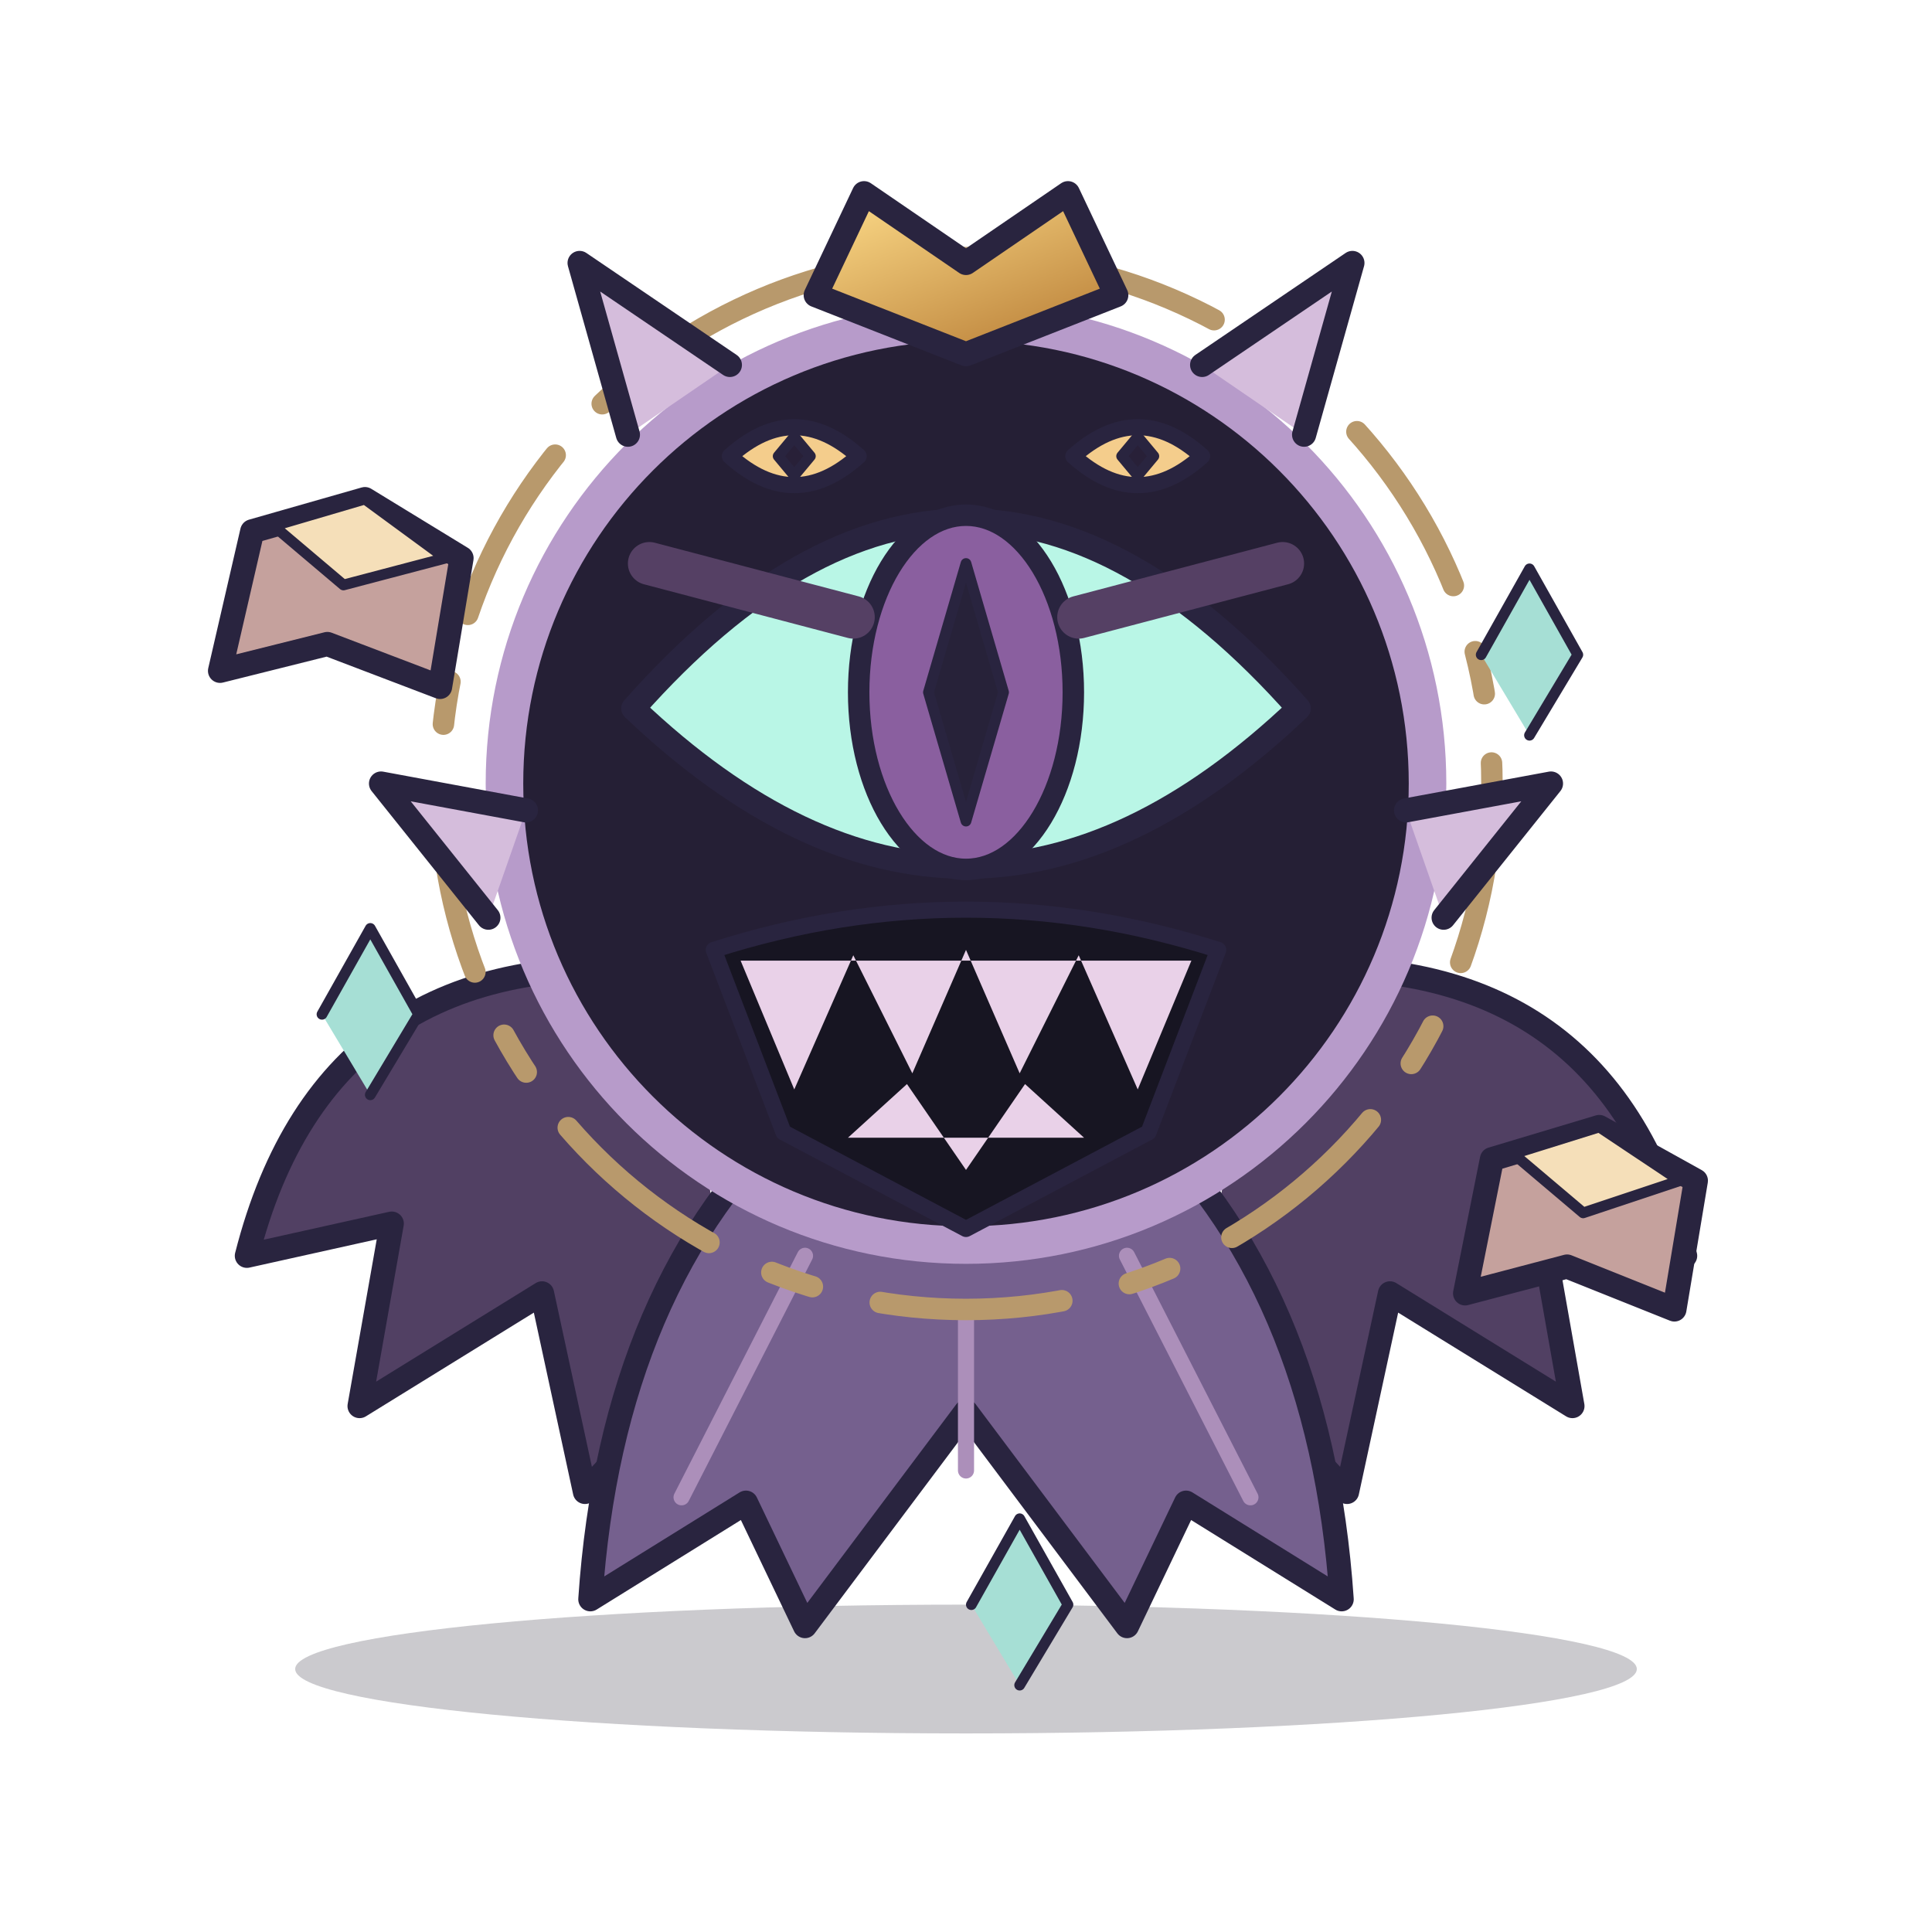
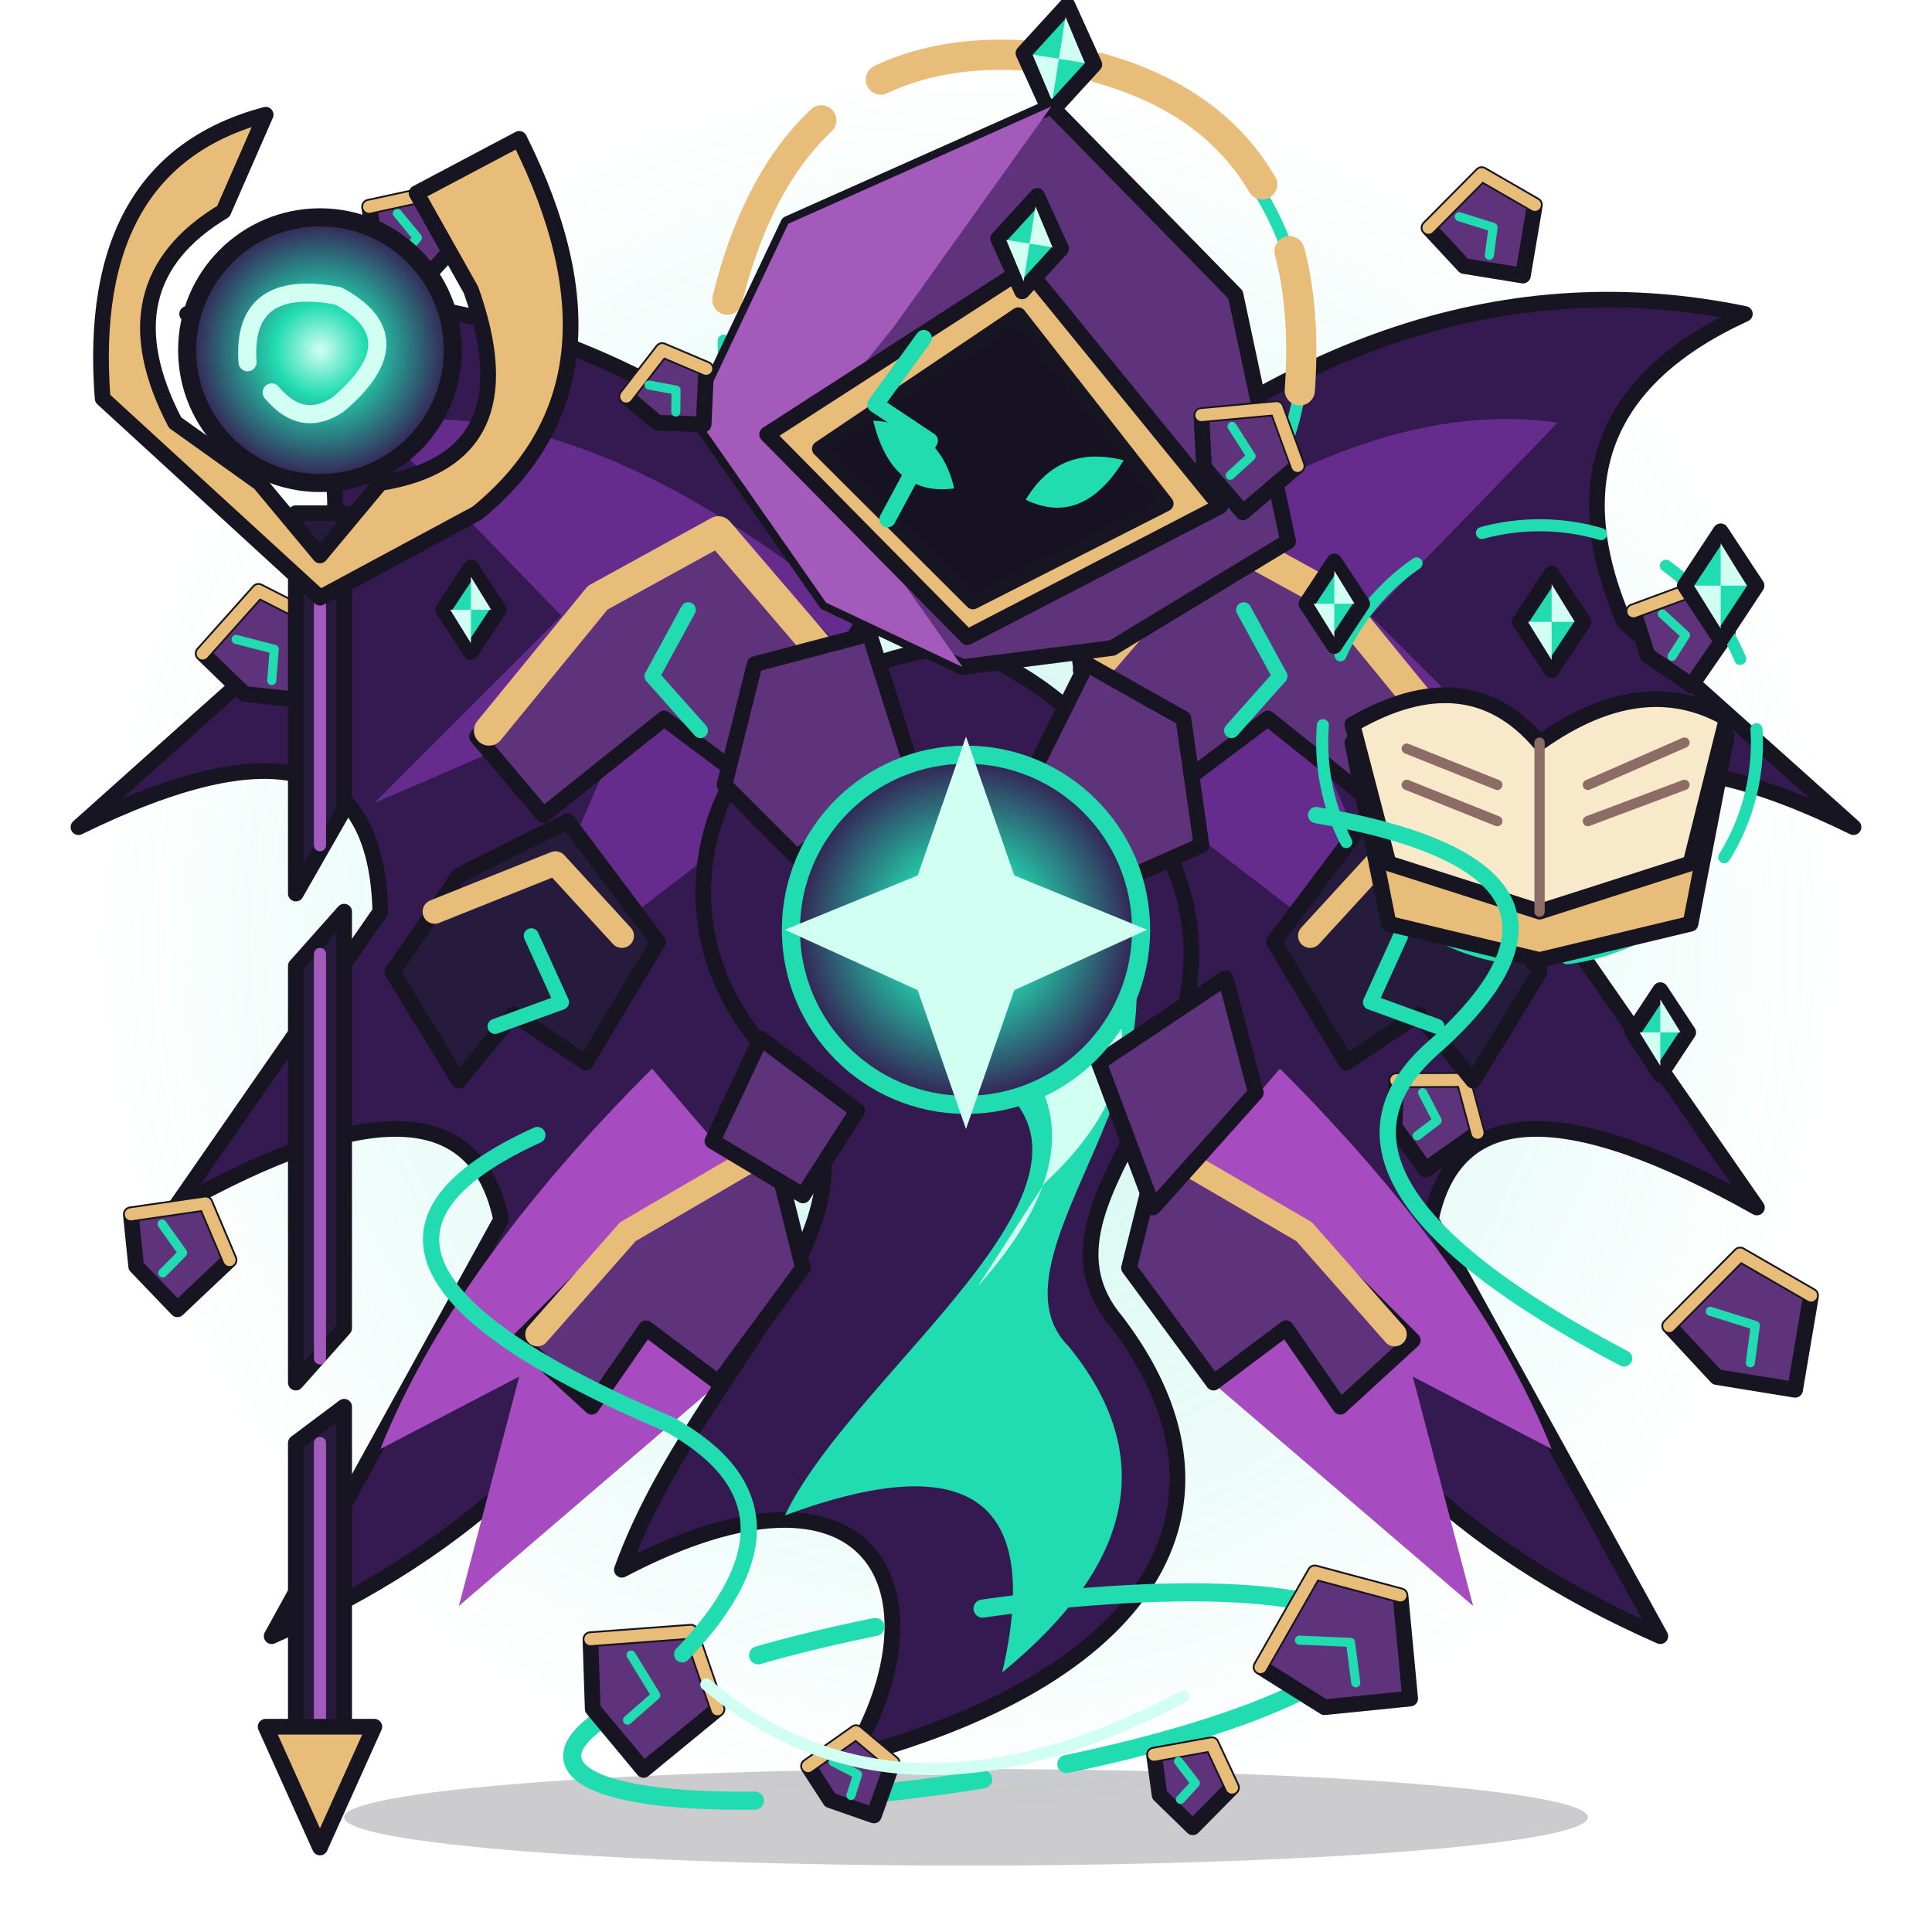
- <svg xmlns="http://www.w3.org/2000/svg" width="360" height="360" viewBox="0 0 360 360" role="img" aria-label="月蝕の大魔王・喰らう蝕月">
+ <svg xmlns="http://www.w3.org/2000/svg" width="320" height="320" viewBox="0 0 320 320" role="img" aria-label="闇の魔術師 第3形態">
  <defs>
-     <linearGradient id="armor" x2="0.7" y2="1">
-       <stop stop-color="#606078" />
-       <stop offset="1" stop-color="#292a46" />
-     </linearGradient>
-     <linearGradient id="purple" x2=".7" y2="1">
-       <stop stop-color="#a578da" />
-       <stop offset="1" stop-color="#554078" />
-     </linearGradient>
-     <linearGradient id="red" x2=".6" y2="1">
-       <stop stop-color="#bb4767" />
-       <stop offset="1" stop-color="#682b4d" />
-     </linearGradient>
-     <linearGradient id="gold" x2=".7" y2="1">
-       <stop stop-color="#ffde8b" />
-       <stop offset="1" stop-color="#bd843c" />
-     </linearGradient>
-     <radialGradient id="orb">
-       <stop stop-color="#f4edff" />
-       <stop offset=".35" stop-color="#c5a2ff" />
-       <stop offset="1" stop-color="#6d3db1" />
+     <radialGradient id="aura">
+       <stop stop-color="#22dcb1" stop-opacity=".24" />
+       <stop offset="1" stop-color="#22dcb1" stop-opacity="0" />
    </radialGradient>
-     <linearGradient id="bone" x2=".5" y2="1">
-       <stop stop-color="#fff0c7" />
-       <stop offset="1" stop-color="#bb9b86" />
-     </linearGradient>
+     <radialGradient id="heart">
+       <stop stop-color="#d1fff1" />
+       <stop offset=".34" stop-color="#22dcb1" />
+       <stop offset="1" stop-color="#351a51" />
+     </radialGradient>
  </defs>
-   <g transform="translate(20 20)">
-     <ellipse cx="160" cy="291" rx="125" ry="12" fill="#110f20" opacity=".22" />
-     <g stroke="#29243f" stroke-width="4.5" stroke-linejoin="round" stroke-linecap="round">
-       <path d="M105 161Q41 155 26 214l27-6-6 34 34-21 8 37 28-30m98-67q64-6 79 53l-27-6 6 34-34-21-8 37-28-30" fill="#514063" />
-       <path d="M129 187q-35 32-39 91l29-18 11 23 30-40 30 40 11-23 29 18q-4-59-39-91Z" fill="#75608e" />
-       <path d="m107 259 23-45m83 45-23-45m-30 11v29" fill="none" stroke="#ac8fba" stroke-width="3" />
-       <circle cx="160" cy="126" r="86" fill="#251f35" stroke="#b79bca" stroke-width="7" />
-       <circle cx="160" cy="126" r="98" fill="none" stroke="#b8996c" stroke-width="4" stroke-dasharray="34 13 8 13" />
-       <path d="m97 61-9-32 28 19m107 13 9-32-28 19m-126 83-27-5 20 25m171-20 27-5-20 25" fill="#d5bddc" />
-       <path d="m132 35 9-19 19 13 19-13 9 19-28 11Z" fill="url(#gold)" />
-       <path d="M98 112q62-70 124 0-62 59-124 0Z" fill="#b9f6e6" />
-       <ellipse cx="160" cy="109" rx="20" ry="33" fill="#8a5f9f" stroke-width="4" />
-       <path d="m160 85 7 24-7 24-7-24Z" fill="#272239" stroke-width="2" />
-       <path d="m101 85 38 10m42 0 38-10" fill="none" stroke="#554064" stroke-width="8" />
-       <path d="M113 157q47-15 94 0l-13 34-34 18-34-18Z" fill="#171522" stroke-width="3" />
-       <path d="m118 159 10 24 11-25 11 22 10-23 10 23 11-22 11 25 10-24m-64 33 11-10 11 16 11-16 11 10" fill="#e9d1e8" stroke="none" />
-       <path d="M116 65q12-10.8 24 0-12 10.8-24 0Z" fill="#f4cd8c" stroke-width="3" />
-       <path d="m128 61.4 3 3.6-3 3.6-3-3.6Z" fill="#282038" stroke-width="2" />
-       <path d="M180 65q12-10.8 24 0-12 10.8-24 0Z" fill="#f4cd8c" stroke-width="3" />
-       <path d="m192 61.4 3 3.6-3 3.6-3-3.6Z" fill="#282038" stroke-width="2" />
-       <path d="m27 79 21-6 18 11-4 24-21-8-20 5Z" fill="#c5a19d" />
-       <path d="m31 78 17-5 15 11-19 5Z" fill="#f5dfb9" stroke-width="2" />
-       <path d="m258 196 20-6 18 10-4 24-20-8-19 5Z" fill="#c5a19d" />
-       <path d="m262 195 16-5 15 10-18 6Z" fill="#f5dfb9" stroke-width="2" />
-       <path d="m40 169 9-16 9 16-9 15m207-82 9-16 9 16-9 15m-104 162 9-16 9 16-9 15" fill="#a6dfd5" stroke-width="2" />
+   <g stroke-linejoin="round" stroke-linecap="round">
+     <ellipse cx="160" cy="301" rx="103" ry="8" fill="#16101e" opacity=".22" />
+     <circle cx="160" cy="156" r="147" fill="url(#aura)" />
+     <path d="M144 89Q89 40 31 52Q66 68 51 103L13 137Q62 113 63 151L29 200Q77 173 83 202L45 271Q95 249 111 207L132 174Z" fill="#351a51" stroke="#181522" stroke-width="2.6" stroke-linejoin="round" stroke-linecap="round" />
+     <path d="M142 102Q97 65 62 70L93 102L62 133L106 114L82 169L121 139Z" fill="#652c8d" stroke="none" stroke-width="2.6" stroke-linejoin="round" stroke-linecap="round" />
+     <path d="M108 177Q75 210 63 240L86 228L76 266L118 230L126 198Z" fill="#a74bc1" stroke="none" stroke-width="2.6" stroke-linejoin="round" stroke-linecap="round" />
+     <g transform="translate(320 0) scale(-1 1)">
+       <path d="M144 89Q89 40 31 52Q66 68 51 103L13 137Q62 113 63 151L29 200Q77 173 83 202L45 271Q95 249 111 207L132 174Z" fill="#351a51" stroke="#181522" stroke-width="2.6" stroke-linejoin="round" stroke-linecap="round" />
+       <path d="M142 102Q97 65 62 70L93 102L62 133L106 114L82 169L121 139Z" fill="#652c8d" stroke="none" stroke-width="2.6" stroke-linejoin="round" stroke-linecap="round" />
+       <path d="M108 177Q75 210 63 240L86 228L76 266L118 230L126 198Z" fill="#a74bc1" stroke="none" stroke-width="2.6" stroke-linejoin="round" stroke-linecap="round" />
    </g>
+     <path d="M159 107C117 111 105 152 128 175C153 200 116 224 103 260C145 238 157 264 141 291C193 277 207 248 185 219C168 199 207 178 195 145Q184 116 159 107Z" fill="#351a51" stroke="#181522" stroke-width="2.6" stroke-linejoin="round" stroke-linecap="round" />
+     <path d="M161 126C128 140 134 164 161 177C192 193 142 226 130 251Q176 234 166 277Q199 250 177 223C161 207 207 171 179 144Z" fill="#22dcb1" stroke="none" stroke-width="2.6" stroke-linejoin="round" stroke-linecap="round" />
+     <path d="M163 143Q140 153 161 168Q187 185 162 213L173 196Q203 168 163 143Z" fill="#d1fff1" stroke="none" stroke-width="2.6" stroke-linejoin="round" stroke-linecap="round" />
+     <ellipse cx="160" cy="281" rx="66" ry="14" fill="none" stroke="#22dcb1" stroke-width="3" stroke-dasharray="55 14 20 18" transform="rotate(-9 160 281)" />
+     <g transform="translate(68 39) rotate(18)">
+       <path d="M-8 -2.4L1.6 -8L8 -1.6L3.6 8L-4.4 4.4Z" fill="#5e337c" stroke="#181522" stroke-width="2.6" stroke-linejoin="round" stroke-linecap="round" />
+       <path d="M-8 -2.4L1.6 -8L8 -1.6" fill="none" stroke="#e8bd79" stroke-width="2" stroke-linejoin="round" stroke-linecap="round" />
+       <path d="M-3.2 -2.8L1.2 0L-0.4 3.84" fill="none" stroke="#22dcb1" stroke-width="1.5" stroke-linejoin="round" stroke-linecap="round" />
+     </g>
+     <g transform="translate(246 38) rotate(-15)">
+       <path d="M-9 -2.7L1.8 -9L9 -1.8L4.05 9L-4.95 4.95Z" fill="#5e337c" stroke="#181522" stroke-width="2.6" stroke-linejoin="round" stroke-linecap="round" />
+       <path d="M-9 -2.7L1.8 -9L9 -1.8" fill="none" stroke="#e8bd79" stroke-width="2" stroke-linejoin="round" stroke-linecap="round" />
+       <path d="M-3.6 -3.15L1.35 0L-0.45 4.32" fill="none" stroke="#22dcb1" stroke-width="1.5" stroke-linejoin="round" stroke-linecap="round" />
+     </g>
+     <g transform="translate(44 108) rotate(-18)">
+       <path d="M-10 -3L2 -10L10 -2L4.5 10L-5.5 5.5Z" fill="#5e337c" stroke="#181522" stroke-width="2.6" stroke-linejoin="round" stroke-linecap="round" />
+       <path d="M-10 -3L2 -10L10 -2" fill="none" stroke="#e8bd79" stroke-width="2" stroke-linejoin="round" stroke-linecap="round" />
+       <path d="M-4 -3.5L1.5 0L-0.5 4.8" fill="none" stroke="#22dcb1" stroke-width="1.5" stroke-linejoin="round" stroke-linecap="round" />
+     </g>
+     <g transform="translate(278 105) rotate(10)">
+       <path d="M-8 -2.4L1.6 -8L8 -1.6L3.6 8L-4.4 4.4Z" fill="#5e337c" stroke="#181522" stroke-width="2.6" stroke-linejoin="round" stroke-linecap="round" />
+       <path d="M-8 -2.4L1.6 -8L8 -1.6" fill="none" stroke="#e8bd79" stroke-width="2" stroke-linejoin="round" stroke-linecap="round" />
+       <path d="M-3.2 -2.8L1.2 0L-0.4 3.84" fill="none" stroke="#22dcb1" stroke-width="1.5" stroke-linejoin="round" stroke-linecap="round" />
+     </g>
+     <g transform="translate(29 207) rotate(22)">
+       <path d="M-9 -2.7L1.8 -9L9 -1.8L4.05 9L-4.95 4.95Z" fill="#5e337c" stroke="#181522" stroke-width="2.6" stroke-linejoin="round" stroke-linecap="round" />
+       <path d="M-9 -2.7L1.8 -9L9 -1.8" fill="none" stroke="#e8bd79" stroke-width="2" stroke-linejoin="round" stroke-linecap="round" />
+       <path d="M-3.6 -3.15L1.35 0L-0.45 4.32" fill="none" stroke="#22dcb1" stroke-width="1.5" stroke-linejoin="round" stroke-linecap="round" />
+     </g>
+     <g transform="translate(289 220) rotate(-15)">
+       <path d="M-12 -3.6L2.4 -12L12 -2.4L5.4 12L-6.6 6.6Z" fill="#5e337c" stroke="#181522" stroke-width="2.6" stroke-linejoin="round" stroke-linecap="round" />
+       <path d="M-12 -3.6L2.4 -12L12 -2.4" fill="none" stroke="#e8bd79" stroke-width="2" stroke-linejoin="round" stroke-linecap="round" />
+       <path d="M-4.8 -4.2L1.8 0L-0.6 5.76" fill="none" stroke="#22dcb1" stroke-width="1.5" stroke-linejoin="round" stroke-linecap="round" />
+     </g>
+     <g transform="translate(107 280) rotate(26)">
+       <path d="M-12 -3.6L2.4 -12L12 -2.4L5.4 12L-6.6 6.6Z" fill="#5e337c" stroke="#181522" stroke-width="2.6" stroke-linejoin="round" stroke-linecap="round" />
+       <path d="M-12 -3.6L2.4 -12L12 -2.4" fill="none" stroke="#e8bd79" stroke-width="2" stroke-linejoin="round" stroke-linecap="round" />
+       <path d="M-4.8 -4.2L1.8 0L-0.6 5.76" fill="none" stroke="#22dcb1" stroke-width="1.5" stroke-linejoin="round" stroke-linecap="round" />
+     </g>
+     <g transform="translate(222 273) rotate(-30)">
+       <path d="M-13 -3.9L2.6 -13L13 -2.6L5.85 13L-7.15 7.15Z" fill="#5e337c" stroke="#181522" stroke-width="2.6" stroke-linejoin="round" stroke-linecap="round" />
+       <path d="M-13 -3.9L2.6 -13L13 -2.6" fill="none" stroke="#e8bd79" stroke-width="2" stroke-linejoin="round" stroke-linecap="round" />
+       <path d="M-5.2 -4.55L1.95 0L-0.65 6.24" fill="none" stroke="#22dcb1" stroke-width="1.5" stroke-linejoin="round" stroke-linecap="round" />
+     </g>
+     <g transform="translate(92 117) rotate(0)">
+       <path d="M-7 -2.1L1.4 -7L7 -1.4L3.15 7L-3.85 3.85Z" fill="#5e337c" stroke="#181522" stroke-width="2.6" stroke-linejoin="round" stroke-linecap="round" />
+       <path d="M-7 -2.1L1.4 -7L7 -1.4" fill="none" stroke="#e8bd79" stroke-width="2" stroke-linejoin="round" stroke-linecap="round" />
+       <path d="M-2.8 -2.45L1.05 0L-0.35 3.36" fill="none" stroke="#22dcb1" stroke-width="1.5" stroke-linejoin="round" stroke-linecap="round" />
+     </g>
+     <g transform="translate(237 185) rotate(30)">
+       <path d="M-8 -2.4L1.6 -8L8 -1.6L3.6 8L-4.4 4.4Z" fill="#5e337c" stroke="#181522" stroke-width="2.6" stroke-linejoin="round" stroke-linecap="round" />
+       <path d="M-8 -2.4L1.6 -8L8 -1.6" fill="none" stroke="#e8bd79" stroke-width="2" stroke-linejoin="round" stroke-linecap="round" />
+       <path d="M-3.2 -2.8L1.2 0L-0.4 3.84" fill="none" stroke="#22dcb1" stroke-width="1.5" stroke-linejoin="round" stroke-linecap="round" />
+     </g>
+     <g transform="translate(141 294) rotate(-5)">
+       <path d="M-7 -2.1L1.4 -7L7 -1.4L3.15 7L-3.85 3.85Z" fill="#5e337c" stroke="#181522" stroke-width="2.6" stroke-linejoin="round" stroke-linecap="round" />
+       <path d="M-7 -2.1L1.4 -7L7 -1.4" fill="none" stroke="#e8bd79" stroke-width="2" stroke-linejoin="round" stroke-linecap="round" />
+       <path d="M-2.8 -2.45L1.05 0L-0.35 3.36" fill="none" stroke="#22dcb1" stroke-width="1.5" stroke-linejoin="round" stroke-linecap="round" />
+     </g>
+     <g transform="translate(197 295) rotate(20)">
+       <path d="M-7 -2.1L1.4 -7L7 -1.4L3.15 7L-3.85 3.85Z" fill="#5e337c" stroke="#181522" stroke-width="2.6" stroke-linejoin="round" stroke-linecap="round" />
+       <path d="M-7 -2.1L1.4 -7L7 -1.4" fill="none" stroke="#e8bd79" stroke-width="2" stroke-linejoin="round" stroke-linecap="round" />
+       <path d="M-2.8 -2.45L1.05 0L-0.35 3.36" fill="none" stroke="#22dcb1" stroke-width="1.5" stroke-linejoin="round" stroke-linecap="round" />
+     </g>
+     <path d="M99 99L119 88L141 111L122 128L110 119L90 135L79 122Z" fill="#5e337c" stroke="#181522" stroke-width="2.6" stroke-linejoin="round" stroke-linecap="round" />
+     <path d="M81 121L99 99L119 88L137 109" fill="none" stroke="#e8bd79" stroke-width="5" stroke-linejoin="round" stroke-linecap="round" />
+     <path d="M114 101L108 112L116 121" fill="none" stroke="#22dcb1" stroke-width="2.5" stroke-linejoin="round" stroke-linecap="round" />
+     <path d="M76 145L94 136L109 156L97 176L85 168L76 179L65 161Z" fill="#261b3c" stroke="#181522" stroke-width="2.6" stroke-linejoin="round" stroke-linecap="round" />
+     <path d="M72 151L92 143L103 155" fill="none" stroke="#e8bd79" stroke-width="4" stroke-linejoin="round" stroke-linecap="round" />
+     <path d="M88 155L93 166L82 170" fill="none" stroke="#22dcb1" stroke-width="2.5" stroke-linejoin="round" stroke-linecap="round" />
+     <path d="M104 204L128 190L133 210L119 229L107 220L98 233L86 222Z" fill="#5e337c" stroke="#181522" stroke-width="2.6" stroke-linejoin="round" stroke-linecap="round" />
+     <path d="M89 221L104 204L128 190" fill="none" stroke="#e8bd79" stroke-width="4" stroke-linejoin="round" stroke-linecap="round" />
+     <g transform="translate(320 0) scale(-1 1)">
+       <path d="M99 99L119 88L141 111L122 128L110 119L90 135L79 122Z" fill="#5e337c" stroke="#181522" stroke-width="2.6" stroke-linejoin="round" stroke-linecap="round" />
+       <path d="M81 121L99 99L119 88L137 109" fill="none" stroke="#e8bd79" stroke-width="5" stroke-linejoin="round" stroke-linecap="round" />
+       <path d="M114 101L108 112L116 121" fill="none" stroke="#22dcb1" stroke-width="2.5" stroke-linejoin="round" stroke-linecap="round" />
+       <path d="M76 145L94 136L109 156L97 176L85 168L76 179L65 161Z" fill="#261b3c" stroke="#181522" stroke-width="2.6" stroke-linejoin="round" stroke-linecap="round" />
+       <path d="M72 151L92 143L103 155" fill="none" stroke="#e8bd79" stroke-width="4" stroke-linejoin="round" stroke-linecap="round" />
+       <path d="M88 155L93 166L82 170" fill="none" stroke="#22dcb1" stroke-width="2.5" stroke-linejoin="round" stroke-linecap="round" />
+       <path d="M104 204L128 190L133 210L119 229L107 220L98 233L86 222Z" fill="#5e337c" stroke="#181522" stroke-width="2.6" stroke-linejoin="round" stroke-linecap="round" />
+       <path d="M89 221L104 204L128 190" fill="none" stroke="#e8bd79" stroke-width="4" stroke-linejoin="round" stroke-linecap="round" />
+     </g>
+     <path d="M125 110L144 105L151 127L132 142L120 130Z" fill="#5e337c" stroke="#181522" stroke-width="2.6" stroke-linejoin="round" stroke-linecap="round" />
+     <path d="M180 110L196 119L199 140L181 148L171 128Z" fill="#5e337c" stroke="#181522" stroke-width="2.6" stroke-linejoin="round" stroke-linecap="round" />
+     <path d="M126 172L142 184L133 198L118 189Z" fill="#5e337c" stroke="#181522" stroke-width="2.6" stroke-linejoin="round" stroke-linecap="round" />
+     <path d="M182 176L203 162L208 181L191 200Z" fill="#5e337c" stroke="#181522" stroke-width="2.6" stroke-linejoin="round" stroke-linecap="round" />
+     <circle cx="160" cy="154" r="29" fill="url(#heart)" stroke="#22dcb1" stroke-width="3" />
+     <path d="M160 122L168 145L190 154L168 164L160 187L152 164L130 154L152 145Z" fill="#d1fff1" stroke="none" stroke-width="2.6" stroke-linejoin="round" stroke-linecap="round" />
+     <g transform="translate(6 -5) rotate(9 160 74)">
+       <circle cx="160" cy="62" r="48" fill="none" stroke="#22dcb1" stroke-width="2" stroke-dasharray="45 15 25 14" />
+       <path d="M112 62Q116 15 160 14Q204 15 208 62" fill="none" stroke="#e8bd79" stroke-width="5" stroke-dasharray="34 12 29 8" />
+       <g transform="translate(160 14)">
+         <path d="M0 -9L5.94 0L0 9L-5.94 0Z" fill="#22dcb1" stroke="#181522" stroke-width="2.6" stroke-linejoin="round" stroke-linecap="round" />
+         <path d="M0 -7.02V0L4.32 0Z" fill="#d1fff1" stroke="none" stroke-width="2.6" stroke-linejoin="round" stroke-linecap="round" />
+         <path d="M0 0V7.11L-4.41 0Z" fill="#d1fff1" stroke="none" stroke-width="2.6" stroke-linejoin="round" stroke-linecap="round" />
+       </g>
+       <path d="M110 82L120 48L160 22L195 48L210 87L184 109L160 116L136 109Z" fill="#5e337c" stroke="#181522" stroke-width="2.6" stroke-linejoin="round" stroke-linecap="round" />
+       <path d="M110 82L120 48L160 22L140 62L128 83L160 116L136 109Z" fill="#a35abb" stroke="none" stroke-width="2.6" stroke-linejoin="round" stroke-linecap="round" />
+       <path d="M122 83L160 49L198 83L160 111Z" fill="#e8bd79" stroke="#181522" stroke-width="2.6" stroke-linejoin="round" stroke-linecap="round" />
+       <path d="M131 84L160 57L189 84L160 105Z" fill="#161221" stroke="#181522" stroke-width="2.6" stroke-linejoin="round" stroke-linecap="round" />
+       <path d="M139 78Q150 77 154 87Q144 90 139 78Z" fill="#22dcb1" stroke="none" stroke-width="2.6" stroke-linejoin="round" stroke-linecap="round" />
+       <path d="M181 78Q170 77 166 87Q176 90 181 78Z" fill="#22dcb1" stroke="none" stroke-width="2.6" stroke-linejoin="round" stroke-linecap="round" />
+       <g transform="translate(160 45)">
+         <path d="M0 -8L5.28 0L0 8L-5.28 0Z" fill="#22dcb1" stroke="#181522" stroke-width="2.6" stroke-linejoin="round" stroke-linecap="round" />
+         <path d="M0 -6.24V0L3.84 0Z" fill="#d1fff1" stroke="none" stroke-width="2.6" stroke-linejoin="round" stroke-linecap="round" />
+         <path d="M0 0V6.32L-3.92 0Z" fill="#d1fff1" stroke="none" stroke-width="2.6" stroke-linejoin="round" stroke-linecap="round" />
+       </g>
+     </g>
+     <path d="M153 56L145 67L154 73L147 86" fill="none" stroke="#22dcb1" stroke-width="2.7" stroke-linejoin="round" stroke-linecap="round" />
+     <g transform="translate(206 75) rotate(25)">
+       <path d="M-9 -2.7L1.8 -9L9 -1.8L4.05 9L-4.95 4.95Z" fill="#5e337c" stroke="#181522" stroke-width="2.6" stroke-linejoin="round" stroke-linecap="round" />
+       <path d="M-9 -2.7L1.8 -9L9 -1.8" fill="none" stroke="#e8bd79" stroke-width="2" stroke-linejoin="round" stroke-linecap="round" />
+       <path d="M-3.6 -3.15L1.35 0L-0.45 4.32" fill="none" stroke="#22dcb1" stroke-width="1.5" stroke-linejoin="round" stroke-linecap="round" />
+     </g>
+     <g transform="translate(111 65) rotate(-22)">
+       <path d="M-7 -2.1L1.4 -7L7 -1.4L3.15 7L-3.85 3.85Z" fill="#5e337c" stroke="#181522" stroke-width="2.6" stroke-linejoin="round" stroke-linecap="round" />
+       <path d="M-7 -2.1L1.4 -7L7 -1.4" fill="none" stroke="#e8bd79" stroke-width="2" stroke-linejoin="round" stroke-linecap="round" />
+       <path d="M-2.8 -2.45L1.05 0L-0.35 3.36" fill="none" stroke="#22dcb1" stroke-width="1.5" stroke-linejoin="round" stroke-linecap="round" />
+     </g>
+     <path d="M49 85L57 85L57 134L49 148ZM49 160L57 151L57 220L49 229ZM49 239L57 233L57 294H49Z" fill="#261b3c" stroke="#181522" stroke-width="2.6" stroke-linejoin="round" stroke-linecap="round" />
+     <path d="M53 92V140M53 158V225M53 239V288" fill="none" stroke="#a35abb" stroke-width="2" stroke-linejoin="round" stroke-linecap="round" />
+     <path d="M44 286H62L53 306Z" fill="#e8bd79" stroke="#181522" stroke-width="2.6" stroke-linejoin="round" stroke-linecap="round" />
+     <g transform="translate(53 58)">
+       <path d="M-36 8Q-39 -31 -9 -39L-16 -23Q-36 -11 -24 12L-10 22L0 34L10 22Q35 18 25 -10L16 -26L33 -35Q53 5 26 27L0 41Z" fill="#e8bd79" stroke="#181522" stroke-width="2.6" stroke-linejoin="round" stroke-linecap="round" />
+       <circle r="22" fill="url(#heart)" stroke="#181522" stroke-width="3" />
+       <path d="M-12 2Q-13 -12 3 -9Q16 -2 3 9Q-3 13 -8 7" fill="none" stroke="#d1fff1" stroke-width="3" stroke-linejoin="round" stroke-linecap="round" />
+     </g>
+     <circle cx="255" cy="123" r="36" fill="none" stroke="#22dcb1" stroke-width="2" stroke-dasharray="20 12" />
+     <path d="M224 123Q242 116 254 128Q271 116 286 122L280 153L255 159L230 153Z" fill="#e8bd79" stroke="#181522" stroke-width="2.6" stroke-linejoin="round" stroke-linecap="round" />
+     <path d="M224 120Q243 109 255 123Q272 111 286 119L280 143L255 151L230 143Z" fill="#f7e9c9" stroke="#181522" stroke-width="2.6" stroke-linejoin="round" stroke-linecap="round" />
+     <path d="M255 123V151M233 124L248 130M233 130L248 136M263 130L279 123M263 136L279 130" fill="none" stroke="#8d6c66" stroke-width="1.7" stroke-linejoin="round" stroke-linecap="round" />
+     <g transform="translate(257 103)">
+       <path d="M0 -8L5.28 0L0 8L-5.28 0Z" fill="#22dcb1" stroke="#181522" stroke-width="2.6" stroke-linejoin="round" stroke-linecap="round" />
+       <path d="M0 -6.24V0L3.84 0Z" fill="#d1fff1" stroke="none" stroke-width="2.6" stroke-linejoin="round" stroke-linecap="round" />
+       <path d="M0 0V6.32L-3.92 0Z" fill="#d1fff1" stroke="none" stroke-width="2.6" stroke-linejoin="round" stroke-linecap="round" />
+     </g>
+     <g transform="translate(285 97)">
+       <path d="M0 -9L5.94 0L0 9L-5.94 0Z" fill="#22dcb1" stroke="#181522" stroke-width="2.6" stroke-linejoin="round" stroke-linecap="round" />
+       <path d="M0 -7.02V0L4.32 0Z" fill="#d1fff1" stroke="none" stroke-width="2.6" stroke-linejoin="round" stroke-linecap="round" />
+       <path d="M0 0V7.11L-4.41 0Z" fill="#d1fff1" stroke="none" stroke-width="2.6" stroke-linejoin="round" stroke-linecap="round" />
+     </g>
+     <g transform="translate(221 100)">
+       <path d="M0 -7L4.62 0L0 7L-4.62 0Z" fill="#22dcb1" stroke="#181522" stroke-width="2.6" stroke-linejoin="round" stroke-linecap="round" />
+       <path d="M0 -5.46V0L3.36 0Z" fill="#d1fff1" stroke="none" stroke-width="2.6" stroke-linejoin="round" stroke-linecap="round" />
+       <path d="M0 0V5.53L-3.43 0Z" fill="#d1fff1" stroke="none" stroke-width="2.6" stroke-linejoin="round" stroke-linecap="round" />
+     </g>
+     <g transform="translate(275 171)">
+       <path d="M0 -7L4.62 0L0 7L-4.62 0Z" fill="#22dcb1" stroke="#181522" stroke-width="2.6" stroke-linejoin="round" stroke-linecap="round" />
+       <path d="M0 -5.46V0L3.36 0Z" fill="#d1fff1" stroke="none" stroke-width="2.6" stroke-linejoin="round" stroke-linecap="round" />
+       <path d="M0 0V5.53L-3.43 0Z" fill="#d1fff1" stroke="none" stroke-width="2.6" stroke-linejoin="round" stroke-linecap="round" />
+     </g>
+     <g transform="translate(78 101)">
+       <path d="M0 -7L4.62 0L0 7L-4.62 0Z" fill="#22dcb1" stroke="#181522" stroke-width="2.6" stroke-linejoin="round" stroke-linecap="round" />
+       <path d="M0 -5.46V0L3.36 0Z" fill="#d1fff1" stroke="none" stroke-width="2.6" stroke-linejoin="round" stroke-linecap="round" />
+       <path d="M0 0V5.53L-3.43 0Z" fill="#d1fff1" stroke="none" stroke-width="2.6" stroke-linejoin="round" stroke-linecap="round" />
+     </g>
+     <path d="M89 188Q45 208 111 236Q136 250 113 274M218 135Q270 144 238 173Q212 195 269 225" fill="none" stroke="#22dcb1" stroke-width="2.7" stroke-linejoin="round" stroke-linecap="round" />
+     <path d="M117 279Q149 306 196 281" fill="none" stroke="#d1fff1" stroke-width="2" stroke-linejoin="round" stroke-linecap="round" />
  </g>
</svg>
